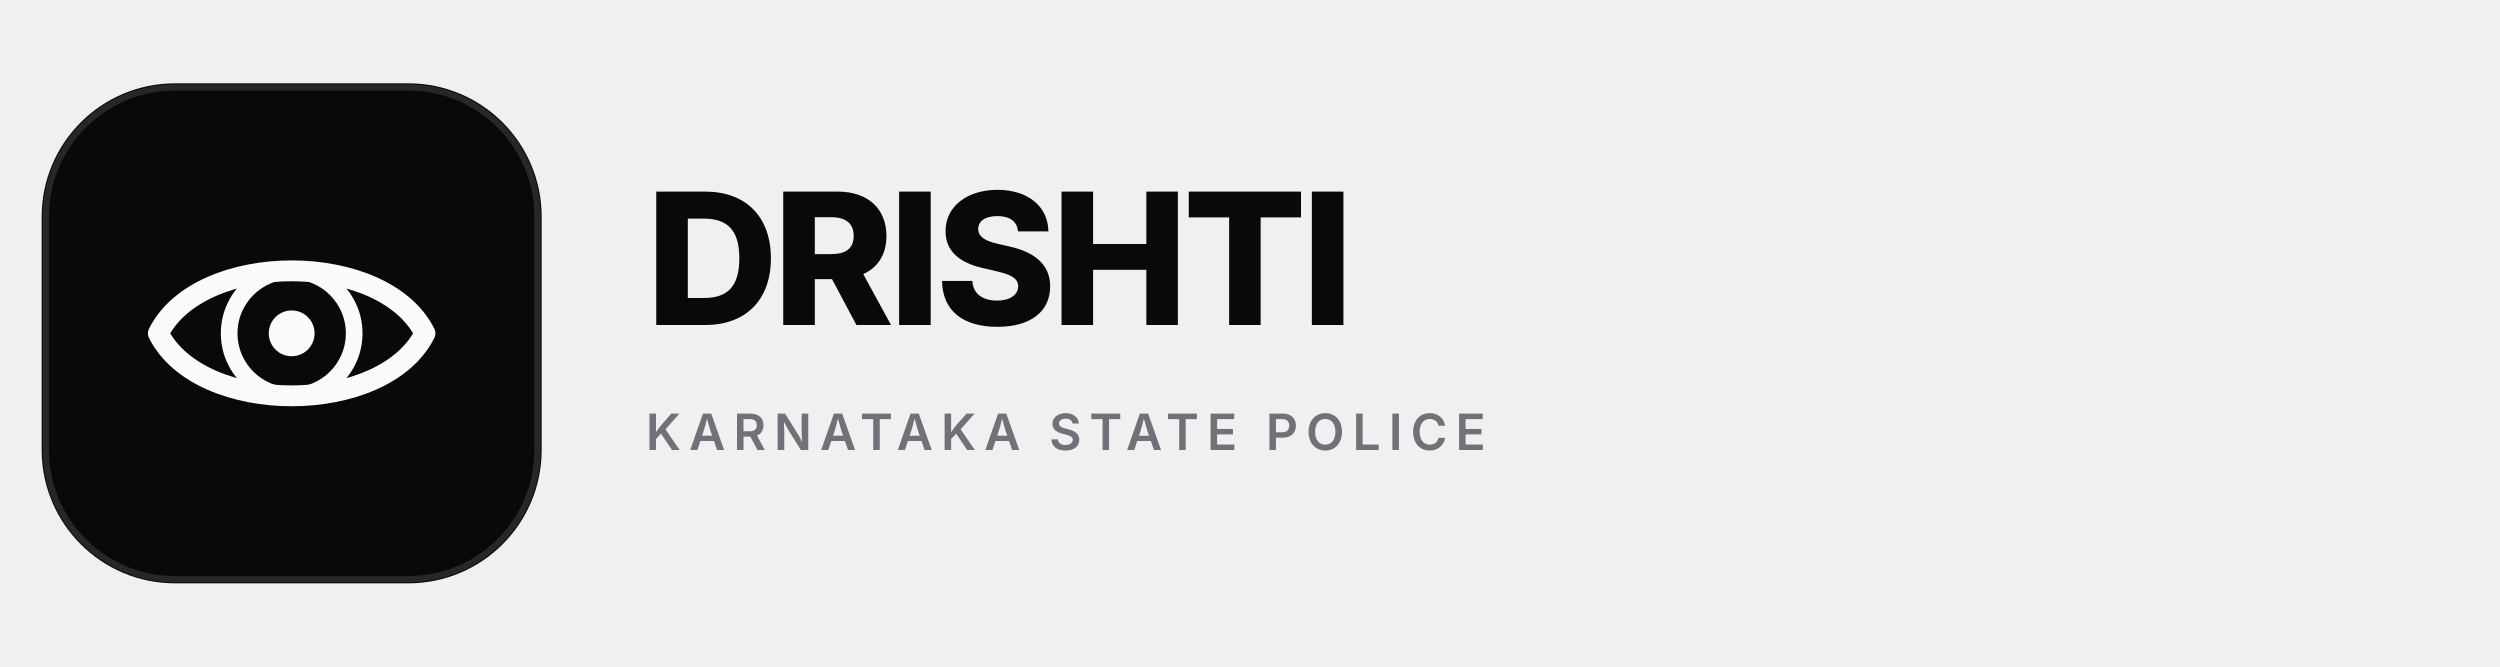
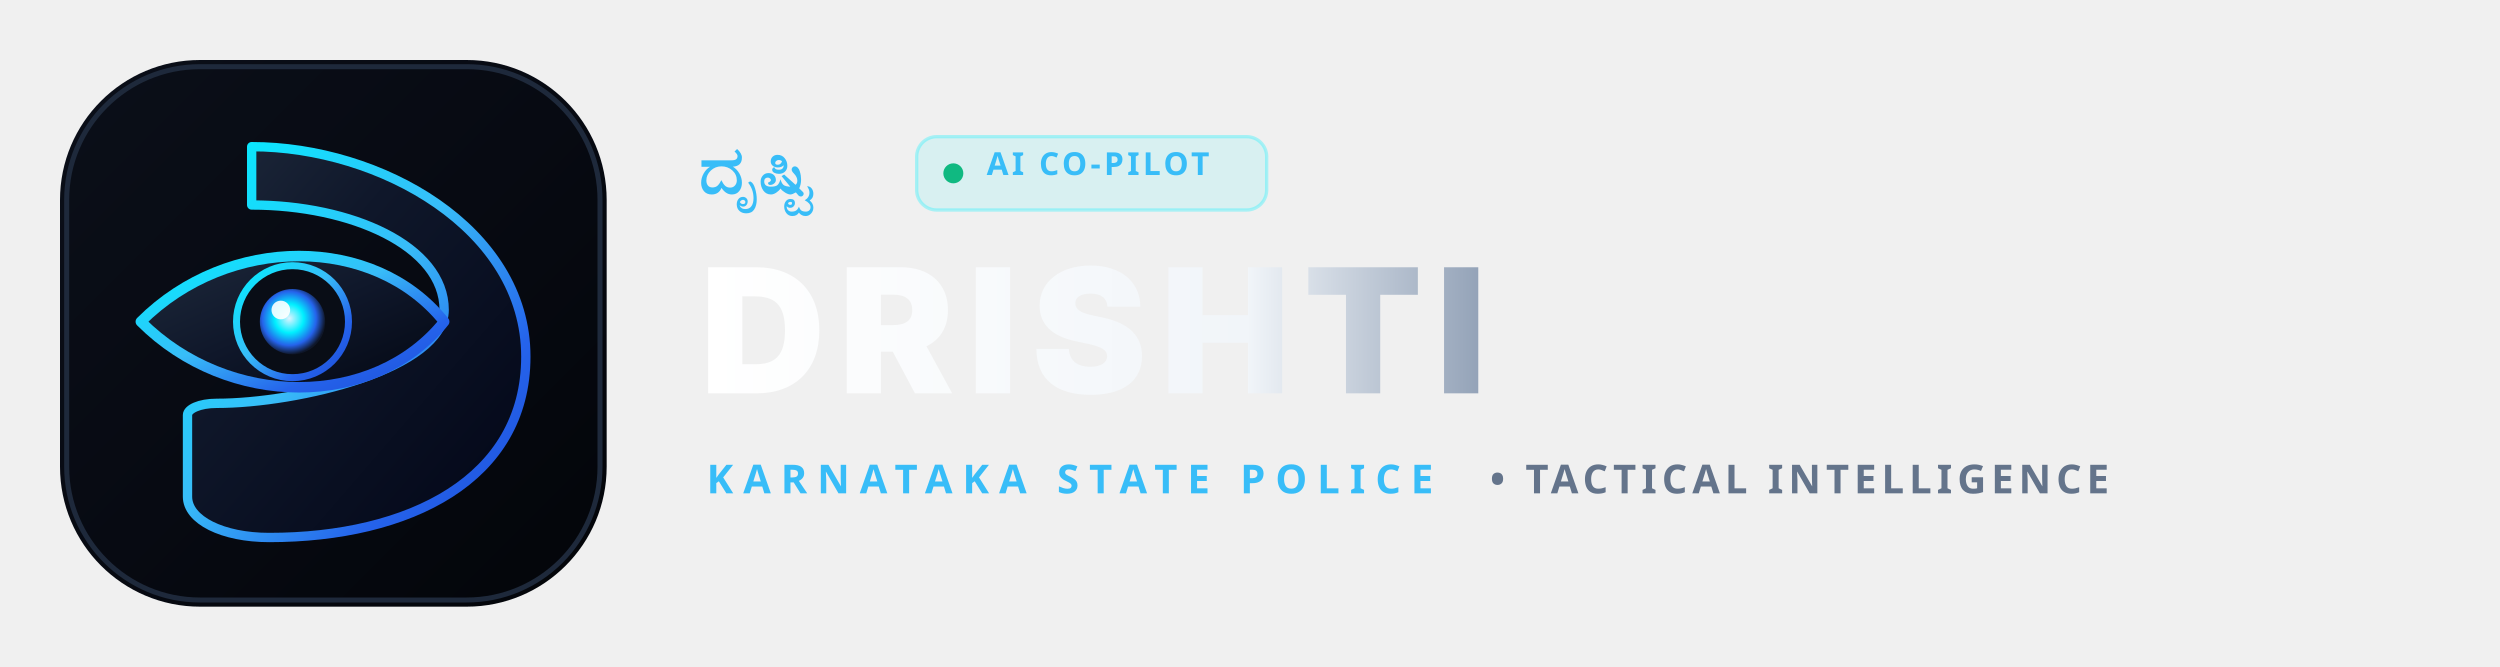
- <svg xmlns="http://www.w3.org/2000/svg" viewBox="0 0 600 160" width="100%" height="100%">
-   <g transform="translate(10, 20)">
-     <rect width="120" height="120" rx="32" fill="#09090B" />
-     <rect width="118" height="118" x="1" y="1" rx="31" fill="none" stroke="#27272A" stroke-width="1.5" />
-     <path d="M 28 60 C 38 40, 82 40, 92 60 C 82 80, 38 80, 28 60 Z" fill="none" stroke="#FAFAFA" stroke-width="5" stroke-linecap="round" stroke-linejoin="round" />
-     <circle cx="60" cy="60" r="15" fill="none" stroke="#FAFAFA" stroke-width="4" />
-     <circle cx="60" cy="60" r="5.5" fill="#FAFAFA" />
+ <svg xmlns="http://www.w3.org/2000/svg" viewBox="0 0 750 200" width="100%" height="100%">
+   <defs>
+     <linearGradient id="bgGradFull" x1="0%" y1="0%" x2="100%" y2="100%">
+       <stop offset="0%" stop-color="#0B0F19" />
+       <stop offset="50%" stop-color="#070A12" />
+       <stop offset="100%" stop-color="#030509" />
+     </linearGradient>
+     <linearGradient id="dRibbonGradFull" x1="0%" y1="0%" x2="100%" y2="100%">
+       <stop offset="0%" stop-color="#1E293B" />
+       <stop offset="35%" stop-color="#0F172A" />
+       <stop offset="100%" stop-color="#020617" />
+     </linearGradient>
+     <linearGradient id="sapphireGlowFull" x1="0%" y1="0%" x2="100%" y2="100%">
+       <stop offset="0%" stop-color="#00F0FF" />
+       <stop offset="45%" stop-color="#38BDF8" />
+       <stop offset="75%" stop-color="#2563EB" />
+       <stop offset="100%" stop-color="#1D4ED8" />
+     </linearGradient>
+     <linearGradient id="eyeGlassGradFull" x1="0%" y1="0%" x2="100%" y2="100%">
+       <stop offset="0%" stop-color="#1E293B" />
+       <stop offset="50%" stop-color="#0F172A" />
+       <stop offset="100%" stop-color="#030712" />
+     </linearGradient>
+     <radialGradient id="pupilCoreGradFull" cx="45%" cy="45%" r="55%">
+       <stop offset="0%" stop-color="#E0F2FE" />
+       <stop offset="40%" stop-color="#00F0FF" />
+       <stop offset="75%" stop-color="#2563EB" />
+       <stop offset="100%" stop-color="#0F172A" />
+     </radialGradient>
+     <linearGradient id="textGradFull" x1="0%" y1="0%" x2="100%" y2="0%">
+       <stop offset="0%" stop-color="#FFFFFF" />
+       <stop offset="70%" stop-color="#F1F5F9" />
+       <stop offset="100%" stop-color="#94A3B8" />
+     </linearGradient>
+   </defs>
+   <g transform="translate(18, 18)">
+     <rect width="164" height="164" rx="42" fill="url(#bgGradFull)" />
+     <rect width="160" height="160" x="2" y="2" rx="40" fill="none" stroke="#1E293B" stroke-width="1.5" />
+     <g transform="translate(82, 82) scale(0.35)">
+       <path d="M -70 -160             C 40 -160, 165 -90, 165 20             C 165 125, 65 175, -55 175             C -95 175, -125 160, -125 140            L -125 70             C -125 65, -115 60, -100 60            C -30 60, 95 30, 95 -20            C 95 -75, 15 -110, -70 -110            Z" fill="url(#dRibbonGradFull)" stroke="url(#sapphireGlowFull)" stroke-width="8" stroke-linejoin="round" />
+       <path d="M -165 -10             C -90 -85, 35 -85, 95 -10             C 35 65, -90 65, -165 -10 Z" fill="url(#eyeGlassGradFull)" stroke="url(#sapphireGlowFull)" stroke-width="9" stroke-linejoin="round" />
+       <circle cx="-35" cy="-10" r="48" fill="#090D16" stroke="url(#sapphireGlowFull)" stroke-width="6" />
+       <circle cx="-35" cy="-10" r="28" fill="url(#pupilCoreGradFull)" />
+       <circle cx="-45" cy="-20" r="8" fill="#FFFFFF" opacity="0.9" />
+     </g>
  </g>
-   <g transform="translate(155, 0)">
-     <text x="0" y="78" font-family="'Plus Jakarta Sans', -apple-system, sans-serif" font-size="44" font-weight="800" fill="#09090B" letter-spacing="-0.03em" class="dark-invert">
+   <g transform="translate(210, 0)">
+     <g transform="translate(0, 58)">
+       <text font-family="'Plus Jakarta Sans', sans-serif" font-size="20" font-weight="700" fill="#38BDF8" letter-spacing="1">
+         ದೃಷ್ಟಿ
+       </text>
+       <rect x="65" y="-17" width="105" height="22" rx="6" fill="#00F0FF" fill-opacity="0.1" stroke="#00F0FF" stroke-opacity="0.3" stroke-width="1" />
+       <circle cx="76" cy="-6" r="3" fill="#10B981" />
+       <text x="86" y="-5.5" font-family="'Plus Jakarta Sans', sans-serif" font-size="9.5" font-weight="800" fill="#38BDF8" letter-spacing="1">
+         AI CO-PILOT
+       </text>
+     </g>
+     <text x="0" y="118" font-family="'Plus Jakarta Sans', -apple-system, sans-serif" font-size="52" font-weight="900" fill="url(#textGradFull)" letter-spacing="4">
      DRISHTI
    </text>
-     <text x="0" y="108" font-family="'Plus Jakarta Sans', -apple-system, sans-serif" font-size="12" font-weight="600" fill="#71717A" letter-spacing="0.16em">
-       KARNATAKA STATE POLICE
-     </text>
+     <g transform="translate(2, 148)">
+       <text font-family="'Plus Jakarta Sans', sans-serif" font-size="12" font-weight="800" fill="#38BDF8" letter-spacing="3">
+         KARNATAKA STATE POLICE
+       </text>
+       <text x="235" y="0" font-family="'Plus Jakarta Sans', sans-serif" font-size="12" font-weight="600" fill="#64748B" letter-spacing="1.5">
+         • TACTICAL INTELLIGENCE
+       </text>
+     </g>
  </g>
-   <style>
-     @media (prefers-color-scheme: dark) {
-       .dark-invert { fill: #FAFAFA; }
-     }
-   </style>
</svg>
